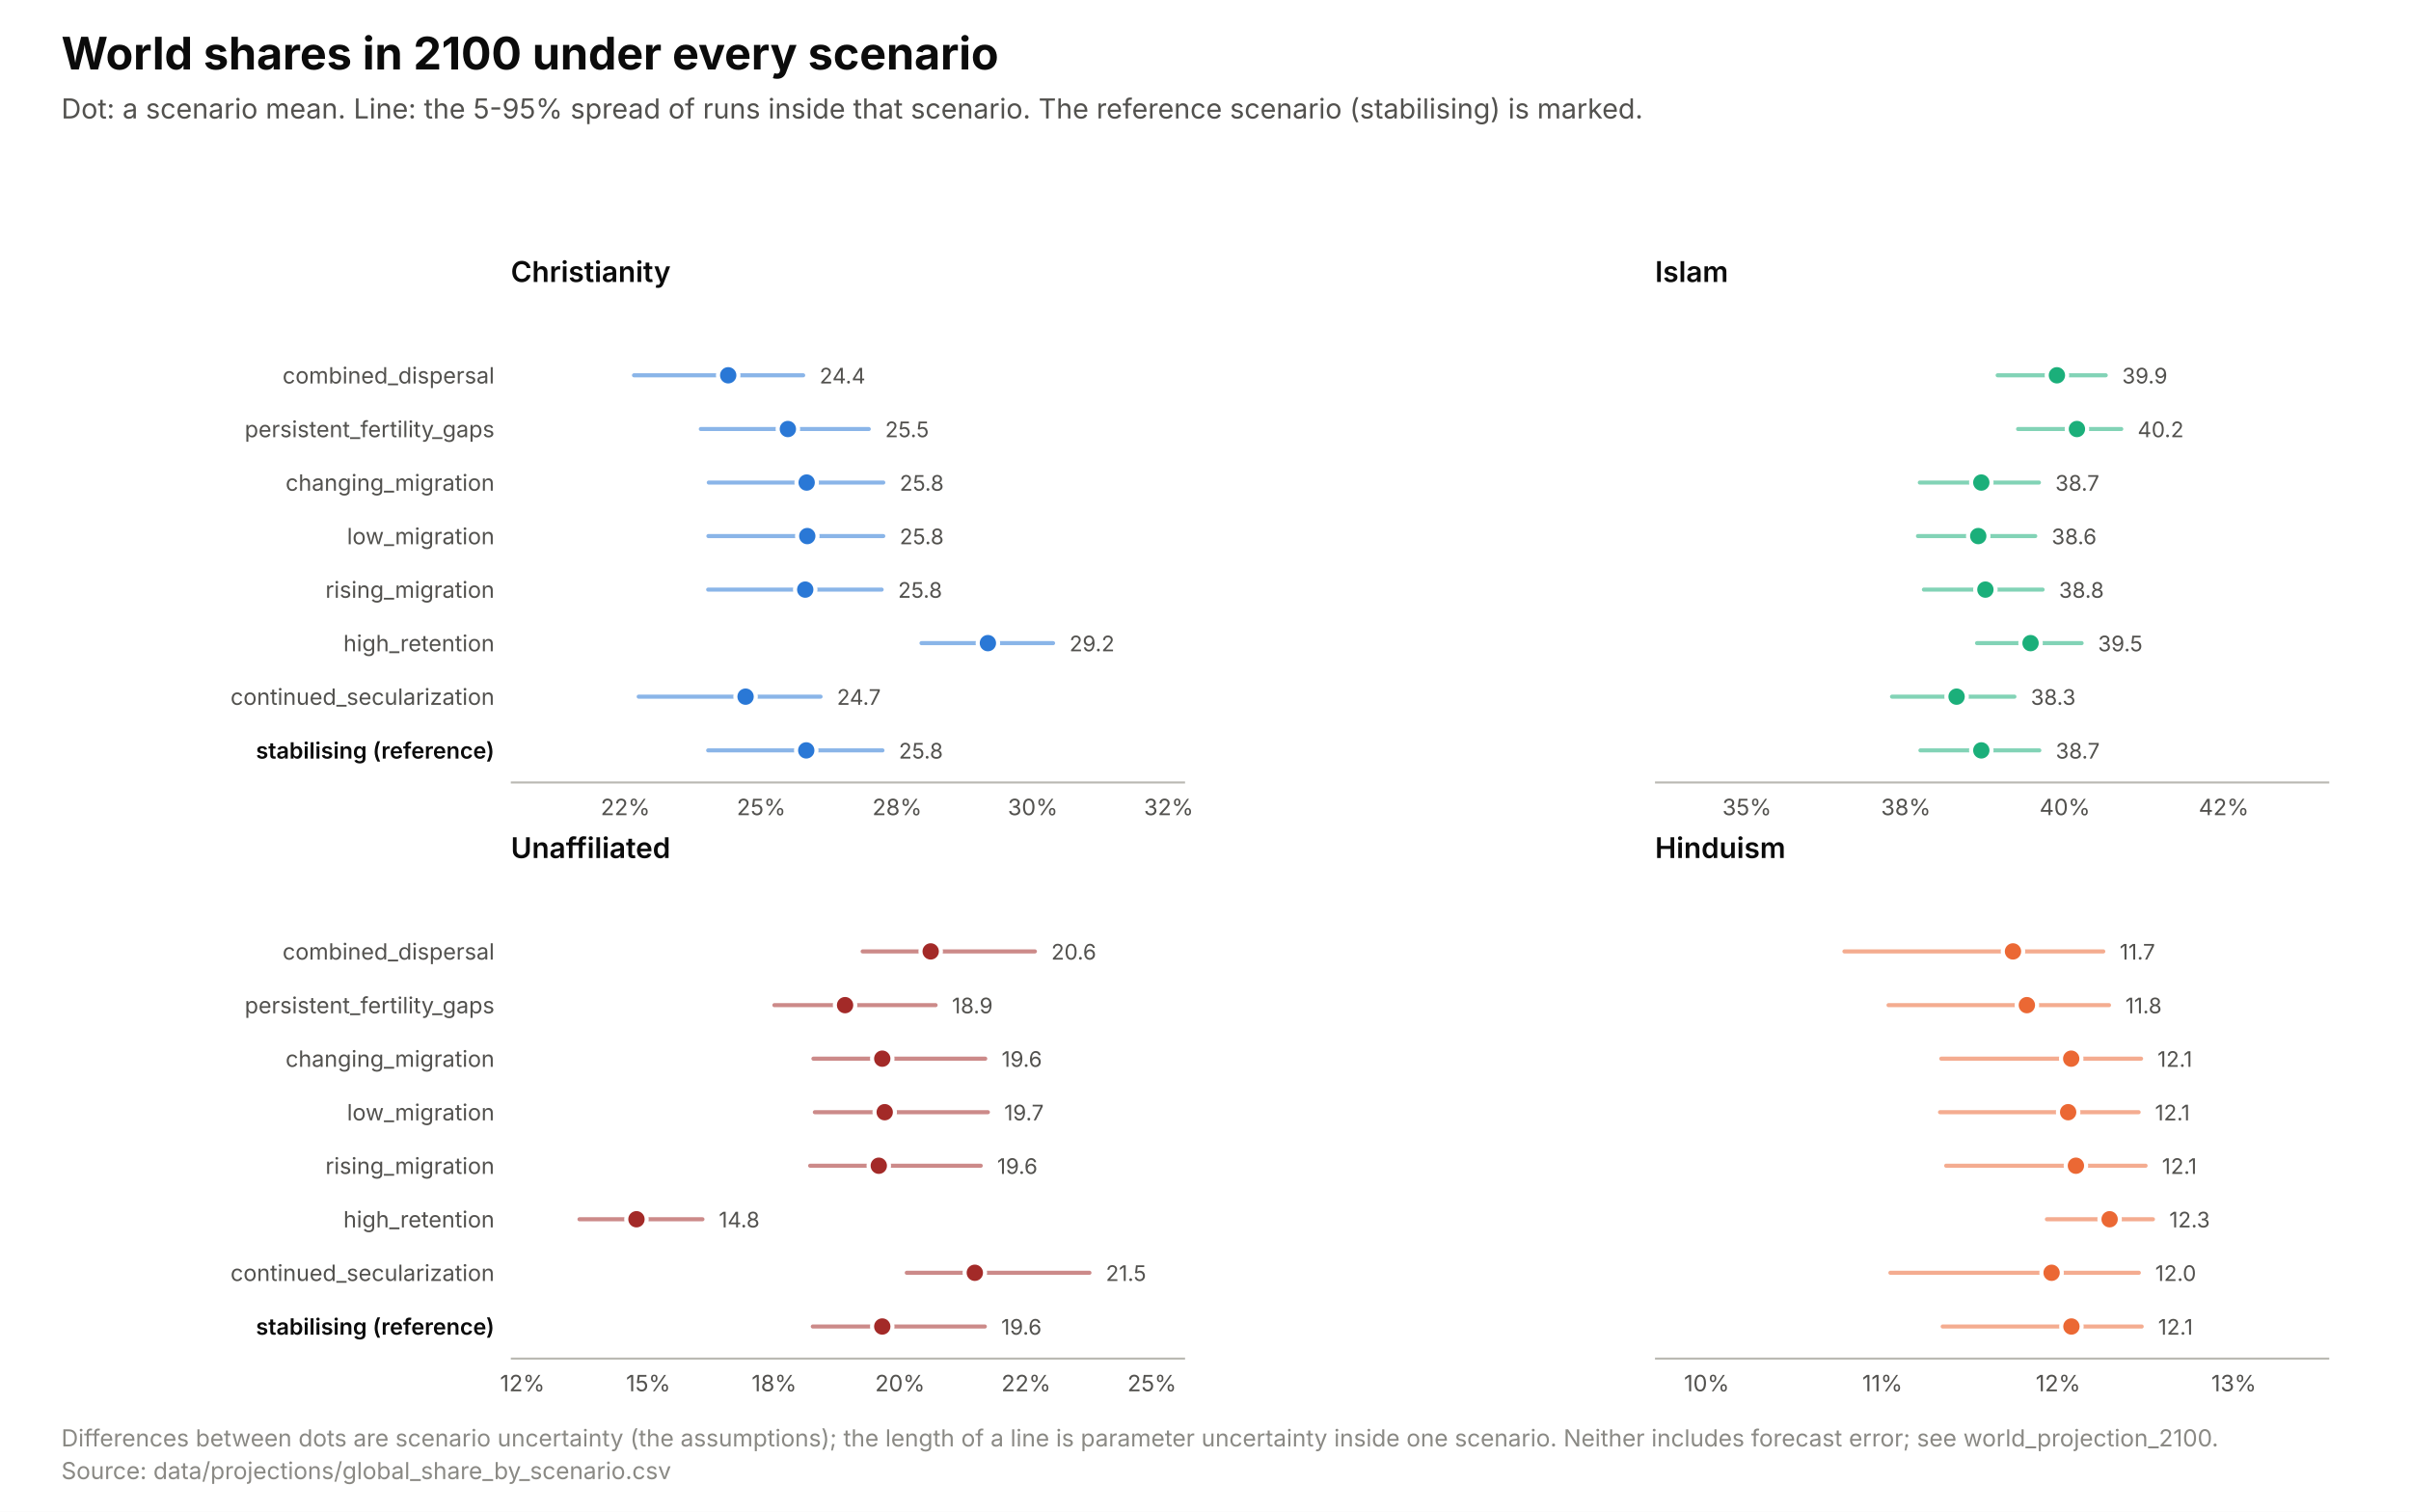
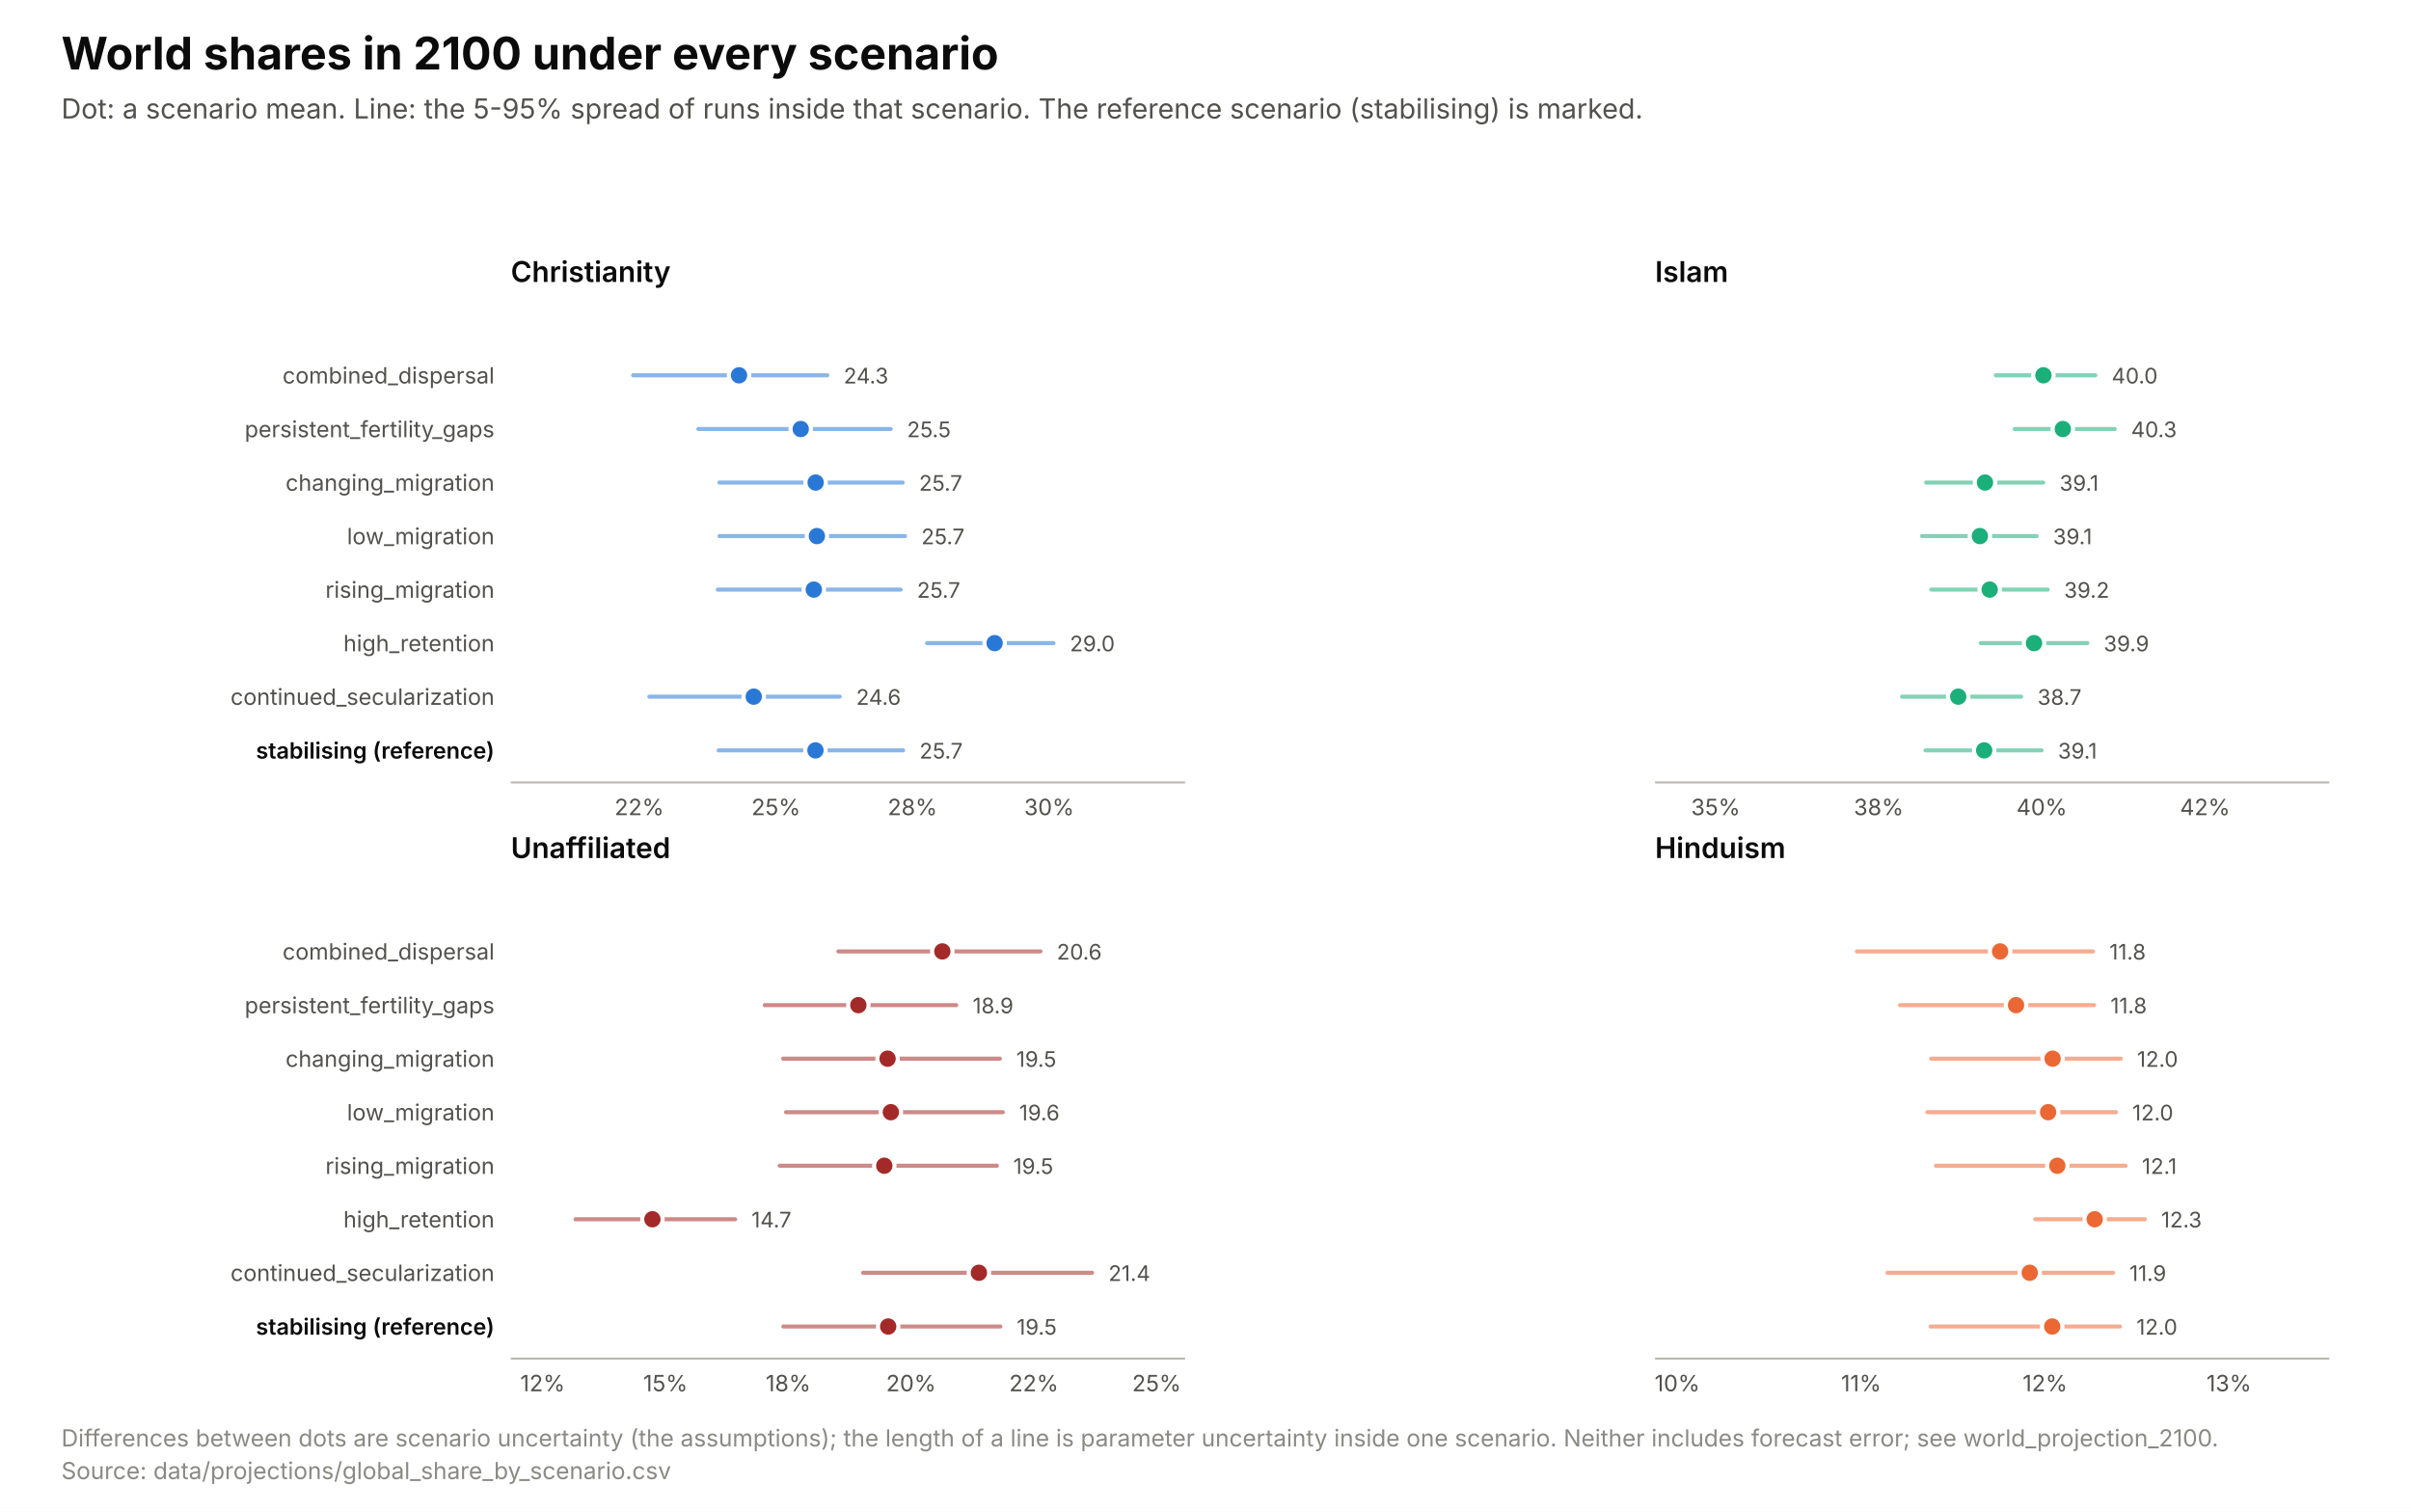
<svg xmlns="http://www.w3.org/2000/svg" viewBox="0 0 1180 740" role="img" font-family="system-ui,-apple-system,Segoe UI,sans-serif">
  <rect width="100%" height="100%" fill="#ffffff" />
  <text x="30" y="34" font-size="22" font-weight="700" fill="#0b0b0b">World shares in 2100 under every scenario</text>
  <text x="30" y="58" font-size="13.5" fill="#52514e">Dot: a scenario mean. Line: the 5-95% spread of runs inside that scenario. The reference scenario (stabilising) is marked.</text>
  <text x="250.0" y="138.0" font-size="14" fill="#0b0b0b" text-anchor="start" font-weight="600">Christianity</text>
-   <text x="306.1" y="399.0" font-size="11" fill="#52514e" text-anchor="middle">22%</text>
-   <text x="372.6" y="399.0" font-size="11" fill="#52514e" text-anchor="middle">25%</text>
-   <text x="439.1" y="399.0" font-size="11" fill="#52514e" text-anchor="middle">28%</text>
-   <text x="505.5" y="399.0" font-size="11" fill="#52514e" text-anchor="middle">30%</text>
-   <text x="572.0" y="399.0" font-size="11" fill="#52514e" text-anchor="middle">32%</text>
+   <text x="312.9" y="399.0" font-size="11" fill="#52514e" text-anchor="middle">22%</text>
+   <text x="379.8" y="399.0" font-size="11" fill="#52514e" text-anchor="middle">25%</text>
+   <text x="446.6" y="399.0" font-size="11" fill="#52514e" text-anchor="middle">28%</text>
+   <text x="513.5" y="399.0" font-size="11" fill="#52514e" text-anchor="middle">30%</text>
  <line x1="250.0" y1="383.0" x2="580.0" y2="383.0" stroke="#b9b8b2" stroke-width="1" />
-   <line x1="346.6" y1="367.3" x2="431.9" y2="367.3" stroke="#2a78d6" stroke-width="2.0" stroke-linecap="round" opacity="0.55" />
-   <g>
-     <circle cx="394.6" cy="367.3" r="5" fill="#2a78d6" stroke="#ffffff" stroke-width="2" />
-     <circle cx="394.6" cy="367.3" r="12" fill="transparent" />
+   <line x1="351.7" y1="367.3" x2="442.0" y2="367.3" stroke="#2a78d6" stroke-width="2.0" stroke-linecap="round" opacity="0.55" />
+   <g>
+     <circle cx="399.1" cy="367.3" r="5" fill="#2a78d6" stroke="#ffffff" stroke-width="2" />
+     <circle cx="399.1" cy="367.3" r="12" fill="transparent" />
  </g>
  <text x="242.0" y="371.3" font-size="11" fill="#0b0b0b" text-anchor="end" font-weight="600">stabilising (reference)</text>
-   <text x="439.9" y="371.3" font-size="10.5" fill="#52514e" text-anchor="start">25.8</text>
-   <line x1="312.6" y1="341.0" x2="401.6" y2="341.0" stroke="#2a78d6" stroke-width="2.0" stroke-linecap="round" opacity="0.55" />
-   <g>
-     <circle cx="364.9" cy="341.0" r="5" fill="#2a78d6" stroke="#ffffff" stroke-width="2" />
-     <circle cx="364.9" cy="341.0" r="12" fill="transparent" />
+   <text x="450.0" y="371.3" font-size="10.5" fill="#52514e" text-anchor="start">25.7</text>
+   <line x1="317.8" y1="341.0" x2="411.0" y2="341.0" stroke="#2a78d6" stroke-width="2.0" stroke-linecap="round" opacity="0.55" />
+   <g>
+     <circle cx="368.9" cy="341.0" r="5" fill="#2a78d6" stroke="#ffffff" stroke-width="2" />
+     <circle cx="368.9" cy="341.0" r="12" fill="transparent" />
  </g>
  <text x="242.0" y="345.0" font-size="11" fill="#52514e" text-anchor="end">continued_secularization</text>
-   <text x="409.6" y="345.0" font-size="10.5" fill="#52514e" text-anchor="start">24.7</text>
-   <line x1="451.0" y1="314.8" x2="515.4" y2="314.8" stroke="#2a78d6" stroke-width="2.0" stroke-linecap="round" opacity="0.55" />
-   <g>
-     <circle cx="483.5" cy="314.8" r="5" fill="#2a78d6" stroke="#ffffff" stroke-width="2" />
-     <circle cx="483.5" cy="314.8" r="12" fill="transparent" />
+   <text x="419.0" y="345.0" font-size="10.5" fill="#52514e" text-anchor="start">24.6</text>
+   <line x1="453.7" y1="314.8" x2="515.6" y2="314.8" stroke="#2a78d6" stroke-width="2.0" stroke-linecap="round" opacity="0.55" />
+   <g>
+     <circle cx="486.8" cy="314.8" r="5" fill="#2a78d6" stroke="#ffffff" stroke-width="2" />
+     <circle cx="486.8" cy="314.8" r="12" fill="transparent" />
  </g>
  <text x="242.0" y="318.8" font-size="11" fill="#52514e" text-anchor="end">high_retention</text>
-   <text x="523.4" y="318.8" font-size="10.5" fill="#52514e" text-anchor="start">29.2</text>
-   <line x1="346.6" y1="288.6" x2="431.5" y2="288.6" stroke="#2a78d6" stroke-width="2.0" stroke-linecap="round" opacity="0.55" />
-   <g>
-     <circle cx="394.1" cy="288.6" r="5" fill="#2a78d6" stroke="#ffffff" stroke-width="2" />
-     <circle cx="394.1" cy="288.6" r="12" fill="transparent" />
+   <text x="523.6" y="318.8" font-size="10.5" fill="#52514e" text-anchor="start">29.0</text>
+   <line x1="351.3" y1="288.6" x2="440.8" y2="288.6" stroke="#2a78d6" stroke-width="2.0" stroke-linecap="round" opacity="0.55" />
+   <g>
+     <circle cx="398.3" cy="288.6" r="5" fill="#2a78d6" stroke="#ffffff" stroke-width="2" />
+     <circle cx="398.3" cy="288.6" r="12" fill="transparent" />
  </g>
  <text x="242.0" y="292.6" font-size="11" fill="#52514e" text-anchor="end">rising_migration</text>
-   <text x="439.5" y="292.6" font-size="10.5" fill="#52514e" text-anchor="start">25.8</text>
-   <line x1="346.7" y1="262.4" x2="432.3" y2="262.4" stroke="#2a78d6" stroke-width="2.0" stroke-linecap="round" opacity="0.55" />
-   <g>
-     <circle cx="395.1" cy="262.4" r="5" fill="#2a78d6" stroke="#ffffff" stroke-width="2" />
-     <circle cx="395.1" cy="262.4" r="12" fill="transparent" />
+   <text x="448.8" y="292.6" font-size="10.5" fill="#52514e" text-anchor="start">25.7</text>
+   <line x1="352.1" y1="262.4" x2="442.9" y2="262.4" stroke="#2a78d6" stroke-width="2.0" stroke-linecap="round" opacity="0.55" />
+   <g>
+     <circle cx="399.8" cy="262.4" r="5" fill="#2a78d6" stroke="#ffffff" stroke-width="2" />
+     <circle cx="399.8" cy="262.4" r="12" fill="transparent" />
  </g>
  <text x="242.0" y="266.4" font-size="11" fill="#52514e" text-anchor="end">low_migration</text>
-   <text x="440.3" y="266.4" font-size="10.5" fill="#52514e" text-anchor="start">25.8</text>
-   <line x1="346.9" y1="236.2" x2="432.3" y2="236.2" stroke="#2a78d6" stroke-width="2.0" stroke-linecap="round" opacity="0.55" />
-   <g>
-     <circle cx="394.8" cy="236.2" r="5" fill="#2a78d6" stroke="#ffffff" stroke-width="2" />
-     <circle cx="394.8" cy="236.2" r="12" fill="transparent" />
+   <text x="450.9" y="266.4" font-size="10.5" fill="#52514e" text-anchor="start">25.7</text>
+   <line x1="352.1" y1="236.2" x2="441.8" y2="236.2" stroke="#2a78d6" stroke-width="2.0" stroke-linecap="round" opacity="0.55" />
+   <g>
+     <circle cx="399.2" cy="236.2" r="5" fill="#2a78d6" stroke="#ffffff" stroke-width="2" />
+     <circle cx="399.2" cy="236.2" r="12" fill="transparent" />
  </g>
  <text x="242.0" y="240.2" font-size="11" fill="#52514e" text-anchor="end">changing_migration</text>
-   <text x="440.3" y="240.2" font-size="10.5" fill="#52514e" text-anchor="start">25.8</text>
-   <line x1="343.0" y1="210.0" x2="425.2" y2="210.0" stroke="#2a78d6" stroke-width="2.0" stroke-linecap="round" opacity="0.55" />
-   <g>
-     <circle cx="385.6" cy="210.0" r="5" fill="#2a78d6" stroke="#ffffff" stroke-width="2" />
-     <circle cx="385.6" cy="210.0" r="12" fill="transparent" />
+   <text x="449.8" y="240.2" font-size="10.5" fill="#52514e" text-anchor="start">25.7</text>
+   <line x1="341.8" y1="210.0" x2="435.9" y2="210.0" stroke="#2a78d6" stroke-width="2.0" stroke-linecap="round" opacity="0.55" />
+   <g>
+     <circle cx="391.9" cy="210.0" r="5" fill="#2a78d6" stroke="#ffffff" stroke-width="2" />
+     <circle cx="391.9" cy="210.0" r="12" fill="transparent" />
  </g>
  <text x="242.0" y="214.0" font-size="11" fill="#52514e" text-anchor="end">persistent_fertility_gaps</text>
-   <text x="433.2" y="214.0" font-size="10.5" fill="#52514e" text-anchor="start">25.5</text>
-   <line x1="310.3" y1="183.7" x2="393.1" y2="183.7" stroke="#2a78d6" stroke-width="2.0" stroke-linecap="round" opacity="0.55" />
-   <g>
-     <circle cx="356.4" cy="183.7" r="5" fill="#2a78d6" stroke="#ffffff" stroke-width="2" />
-     <circle cx="356.4" cy="183.7" r="12" fill="transparent" />
+   <text x="443.9" y="214.0" font-size="10.5" fill="#52514e" text-anchor="start">25.5</text>
+   <line x1="309.9" y1="183.7" x2="404.9" y2="183.7" stroke="#2a78d6" stroke-width="2.0" stroke-linecap="round" opacity="0.55" />
+   <g>
+     <circle cx="361.7" cy="183.7" r="5" fill="#2a78d6" stroke="#ffffff" stroke-width="2" />
+     <circle cx="361.7" cy="183.7" r="12" fill="transparent" />
  </g>
  <text x="242.0" y="187.7" font-size="11" fill="#52514e" text-anchor="end">combined_dispersal</text>
-   <text x="401.1" y="187.7" font-size="10.5" fill="#52514e" text-anchor="start">24.4</text>
+   <text x="412.9" y="187.7" font-size="10.5" fill="#52514e" text-anchor="start">24.3</text>
  <text x="810.0" y="138.0" font-size="14" fill="#0b0b0b" text-anchor="start" font-weight="600">Islam</text>
-   <text x="855.0" y="399.0" font-size="11" fill="#52514e" text-anchor="middle">35%</text>
-   <text x="932.8" y="399.0" font-size="11" fill="#52514e" text-anchor="middle">38%</text>
-   <text x="1010.6" y="399.0" font-size="11" fill="#52514e" text-anchor="middle">40%</text>
-   <text x="1088.4" y="399.0" font-size="11" fill="#52514e" text-anchor="middle">42%</text>
+   <text x="839.7" y="399.0" font-size="11" fill="#52514e" text-anchor="middle">35%</text>
+   <text x="919.5" y="399.0" font-size="11" fill="#52514e" text-anchor="middle">38%</text>
+   <text x="999.3" y="399.0" font-size="11" fill="#52514e" text-anchor="middle">40%</text>
+   <text x="1079.2" y="399.0" font-size="11" fill="#52514e" text-anchor="middle">42%</text>
  <line x1="810.0" y1="383.0" x2="1140.0" y2="383.0" stroke="#b9b8b2" stroke-width="1" />
-   <line x1="939.9" y1="367.3" x2="998.1" y2="367.3" stroke="#1baf7a" stroke-width="2.0" stroke-linecap="round" opacity="0.55" />
-   <g>
-     <circle cx="969.7" cy="367.3" r="5" fill="#1baf7a" stroke="#ffffff" stroke-width="2" />
-     <circle cx="969.7" cy="367.3" r="12" fill="transparent" />
-   </g>
-   <text x="1006.1" y="371.3" font-size="10.5" fill="#52514e" text-anchor="start">38.7</text>
-   <line x1="926.0" y1="341.0" x2="985.9" y2="341.0" stroke="#1baf7a" stroke-width="2.0" stroke-linecap="round" opacity="0.55" />
-   <g>
-     <circle cx="957.6" cy="341.0" r="5" fill="#1baf7a" stroke="#ffffff" stroke-width="2" />
-     <circle cx="957.6" cy="341.0" r="12" fill="transparent" />
-   </g>
-   <text x="993.9" y="345.0" font-size="10.5" fill="#52514e" text-anchor="start">38.3</text>
-   <line x1="967.6" y1="314.8" x2="1018.8" y2="314.8" stroke="#1baf7a" stroke-width="2.0" stroke-linecap="round" opacity="0.55" />
-   <g>
-     <circle cx="993.8" cy="314.8" r="5" fill="#1baf7a" stroke="#ffffff" stroke-width="2" />
-     <circle cx="993.8" cy="314.8" r="12" fill="transparent" />
-   </g>
-   <text x="1026.8" y="318.8" font-size="10.5" fill="#52514e" text-anchor="start">39.5</text>
-   <line x1="941.6" y1="288.6" x2="999.7" y2="288.6" stroke="#1baf7a" stroke-width="2.0" stroke-linecap="round" opacity="0.55" />
-   <g>
-     <circle cx="971.7" cy="288.6" r="5" fill="#1baf7a" stroke="#ffffff" stroke-width="2" />
-     <circle cx="971.7" cy="288.6" r="12" fill="transparent" />
-   </g>
-   <text x="1007.7" y="292.6" font-size="10.5" fill="#52514e" text-anchor="start">38.8</text>
-   <line x1="938.7" y1="262.4" x2="996.1" y2="262.4" stroke="#1baf7a" stroke-width="2.0" stroke-linecap="round" opacity="0.55" />
-   <g>
-     <circle cx="968.2" cy="262.4" r="5" fill="#1baf7a" stroke="#ffffff" stroke-width="2" />
-     <circle cx="968.2" cy="262.4" r="12" fill="transparent" />
-   </g>
-   <text x="1004.1" y="266.4" font-size="10.5" fill="#52514e" text-anchor="start">38.6</text>
-   <line x1="939.6" y1="236.2" x2="997.9" y2="236.2" stroke="#1baf7a" stroke-width="2.0" stroke-linecap="round" opacity="0.55" />
-   <g>
-     <circle cx="969.7" cy="236.2" r="5" fill="#1baf7a" stroke="#ffffff" stroke-width="2" />
-     <circle cx="969.7" cy="236.2" r="12" fill="transparent" />
-   </g>
-   <text x="1005.9" y="240.2" font-size="10.5" fill="#52514e" text-anchor="start">38.7</text>
-   <line x1="987.7" y1="210.0" x2="1038.2" y2="210.0" stroke="#1baf7a" stroke-width="2.0" stroke-linecap="round" opacity="0.55" />
-   <g>
-     <circle cx="1016.5" cy="210.0" r="5" fill="#1baf7a" stroke="#ffffff" stroke-width="2" />
-     <circle cx="1016.5" cy="210.0" r="12" fill="transparent" />
-   </g>
-   <text x="1046.2" y="214.0" font-size="10.5" fill="#52514e" text-anchor="start">40.2</text>
-   <line x1="977.7" y1="183.7" x2="1030.6" y2="183.7" stroke="#1baf7a" stroke-width="2.0" stroke-linecap="round" opacity="0.55" />
-   <g>
-     <circle cx="1006.7" cy="183.7" r="5" fill="#1baf7a" stroke="#ffffff" stroke-width="2" />
-     <circle cx="1006.7" cy="183.7" r="12" fill="transparent" />
-   </g>
-   <text x="1038.6" y="187.7" font-size="10.5" fill="#52514e" text-anchor="start">39.9</text>
+   <line x1="942.4" y1="367.3" x2="999.2" y2="367.3" stroke="#1baf7a" stroke-width="2.0" stroke-linecap="round" opacity="0.55" />
+   <g>
+     <circle cx="971.1" cy="367.3" r="5" fill="#1baf7a" stroke="#ffffff" stroke-width="2" />
+     <circle cx="971.1" cy="367.3" r="12" fill="transparent" />
+   </g>
+   <text x="1007.2" y="371.3" font-size="10.5" fill="#52514e" text-anchor="start">39.1</text>
+   <line x1="930.9" y1="341.0" x2="989.2" y2="341.0" stroke="#1baf7a" stroke-width="2.0" stroke-linecap="round" opacity="0.55" />
+   <g>
+     <circle cx="958.4" cy="341.0" r="5" fill="#1baf7a" stroke="#ffffff" stroke-width="2" />
+     <circle cx="958.4" cy="341.0" r="12" fill="transparent" />
+   </g>
+   <text x="997.2" y="345.0" font-size="10.5" fill="#52514e" text-anchor="start">38.7</text>
+   <line x1="969.4" y1="314.8" x2="1021.6" y2="314.8" stroke="#1baf7a" stroke-width="2.0" stroke-linecap="round" opacity="0.55" />
+   <g>
+     <circle cx="995.5" cy="314.8" r="5" fill="#1baf7a" stroke="#ffffff" stroke-width="2" />
+     <circle cx="995.5" cy="314.8" r="12" fill="transparent" />
+   </g>
+   <text x="1029.6" y="318.8" font-size="10.5" fill="#52514e" text-anchor="start">39.9</text>
+   <line x1="945.2" y1="288.6" x2="1002.2" y2="288.6" stroke="#1baf7a" stroke-width="2.0" stroke-linecap="round" opacity="0.55" />
+   <g>
+     <circle cx="973.8" cy="288.6" r="5" fill="#1baf7a" stroke="#ffffff" stroke-width="2" />
+     <circle cx="973.8" cy="288.6" r="12" fill="transparent" />
+   </g>
+   <text x="1010.2" y="292.6" font-size="10.5" fill="#52514e" text-anchor="start">39.2</text>
+   <line x1="940.7" y1="262.4" x2="996.8" y2="262.4" stroke="#1baf7a" stroke-width="2.0" stroke-linecap="round" opacity="0.55" />
+   <g>
+     <circle cx="969.0" cy="262.4" r="5" fill="#1baf7a" stroke="#ffffff" stroke-width="2" />
+     <circle cx="969.0" cy="262.4" r="12" fill="transparent" />
+   </g>
+   <text x="1004.8" y="266.4" font-size="10.5" fill="#52514e" text-anchor="start">39.1</text>
+   <line x1="942.7" y1="236.2" x2="1000.0" y2="236.2" stroke="#1baf7a" stroke-width="2.0" stroke-linecap="round" opacity="0.55" />
+   <g>
+     <circle cx="971.5" cy="236.2" r="5" fill="#1baf7a" stroke="#ffffff" stroke-width="2" />
+     <circle cx="971.5" cy="236.2" r="12" fill="transparent" />
+   </g>
+   <text x="1008.0" y="240.2" font-size="10.5" fill="#52514e" text-anchor="start">39.1</text>
+   <line x1="986.0" y1="210.0" x2="1035.0" y2="210.0" stroke="#1baf7a" stroke-width="2.0" stroke-linecap="round" opacity="0.55" />
+   <g>
+     <circle cx="1009.6" cy="210.0" r="5" fill="#1baf7a" stroke="#ffffff" stroke-width="2" />
+     <circle cx="1009.6" cy="210.0" r="12" fill="transparent" />
+   </g>
+   <text x="1043.0" y="214.0" font-size="10.5" fill="#52514e" text-anchor="start">40.3</text>
+   <line x1="976.8" y1="183.7" x2="1025.5" y2="183.7" stroke="#1baf7a" stroke-width="2.0" stroke-linecap="round" opacity="0.55" />
+   <g>
+     <circle cx="1000.1" cy="183.7" r="5" fill="#1baf7a" stroke="#ffffff" stroke-width="2" />
+     <circle cx="1000.1" cy="183.7" r="12" fill="transparent" />
+   </g>
+   <text x="1033.5" y="187.7" font-size="10.5" fill="#52514e" text-anchor="start">40.0</text>
  <text x="250.0" y="420.0" font-size="14" fill="#0b0b0b" text-anchor="start" font-weight="600">Unaffiliated</text>
-   <text x="255.7" y="681.0" font-size="11" fill="#52514e" text-anchor="middle">12%</text>
-   <text x="317.3" y="681.0" font-size="11" fill="#52514e" text-anchor="middle">15%</text>
-   <text x="378.9" y="681.0" font-size="11" fill="#52514e" text-anchor="middle">18%</text>
-   <text x="440.5" y="681.0" font-size="11" fill="#52514e" text-anchor="middle">20%</text>
-   <text x="502.2" y="681.0" font-size="11" fill="#52514e" text-anchor="middle">22%</text>
-   <text x="563.8" y="681.0" font-size="11" fill="#52514e" text-anchor="middle">25%</text>
+   <text x="265.6" y="681.0" font-size="11" fill="#52514e" text-anchor="middle">12%</text>
+   <text x="325.7" y="681.0" font-size="11" fill="#52514e" text-anchor="middle">15%</text>
+   <text x="385.8" y="681.0" font-size="11" fill="#52514e" text-anchor="middle">18%</text>
+   <text x="445.9" y="681.0" font-size="11" fill="#52514e" text-anchor="middle">20%</text>
+   <text x="506.0" y="681.0" font-size="11" fill="#52514e" text-anchor="middle">22%</text>
+   <text x="566.1" y="681.0" font-size="11" fill="#52514e" text-anchor="middle">25%</text>
  <line x1="250.0" y1="665.0" x2="580.0" y2="665.0" stroke="#b9b8b2" stroke-width="1" />
-   <line x1="397.8" y1="649.3" x2="482.0" y2="649.3" stroke="#a32a28" stroke-width="2.0" stroke-linecap="round" opacity="0.55" />
-   <g>
-     <circle cx="431.8" cy="649.3" r="5" fill="#a32a28" stroke="#ffffff" stroke-width="2" />
-     <circle cx="431.8" cy="649.3" r="12" fill="transparent" />
+   <line x1="383.4" y1="649.3" x2="489.6" y2="649.3" stroke="#a32a28" stroke-width="2.0" stroke-linecap="round" opacity="0.55" />
+   <g>
+     <circle cx="434.7" cy="649.3" r="5" fill="#a32a28" stroke="#ffffff" stroke-width="2" />
+     <circle cx="434.7" cy="649.3" r="12" fill="transparent" />
  </g>
  <text x="242.0" y="653.3" font-size="11" fill="#0b0b0b" text-anchor="end" font-weight="600">stabilising (reference)</text>
-   <text x="490.0" y="653.3" font-size="10.5" fill="#52514e" text-anchor="start">19.6</text>
-   <line x1="443.8" y1="623.0" x2="533.2" y2="623.0" stroke="#a32a28" stroke-width="2.0" stroke-linecap="round" opacity="0.55" />
-   <g>
-     <circle cx="477.1" cy="623.0" r="5" fill="#a32a28" stroke="#ffffff" stroke-width="2" />
-     <circle cx="477.1" cy="623.0" r="12" fill="transparent" />
+   <text x="497.6" y="653.3" font-size="10.5" fill="#52514e" text-anchor="start">19.5</text>
+   <line x1="422.4" y1="623.0" x2="534.5" y2="623.0" stroke="#a32a28" stroke-width="2.0" stroke-linecap="round" opacity="0.55" />
+   <g>
+     <circle cx="479.1" cy="623.0" r="5" fill="#a32a28" stroke="#ffffff" stroke-width="2" />
+     <circle cx="479.1" cy="623.0" r="12" fill="transparent" />
  </g>
  <text x="242.0" y="627.0" font-size="11" fill="#52514e" text-anchor="end">continued_secularization</text>
-   <text x="541.2" y="627.0" font-size="10.5" fill="#52514e" text-anchor="start">21.5</text>
-   <line x1="283.6" y1="596.8" x2="343.8" y2="596.8" stroke="#a32a28" stroke-width="2.0" stroke-linecap="round" opacity="0.55" />
-   <g>
-     <circle cx="311.5" cy="596.8" r="5" fill="#a32a28" stroke="#ffffff" stroke-width="2" />
-     <circle cx="311.5" cy="596.8" r="12" fill="transparent" />
+   <text x="542.5" y="627.0" font-size="10.5" fill="#52514e" text-anchor="start">21.4</text>
+   <line x1="281.7" y1="596.8" x2="359.8" y2="596.8" stroke="#a32a28" stroke-width="2.0" stroke-linecap="round" opacity="0.55" />
+   <g>
+     <circle cx="319.3" cy="596.8" r="5" fill="#a32a28" stroke="#ffffff" stroke-width="2" />
+     <circle cx="319.3" cy="596.8" r="12" fill="transparent" />
  </g>
  <text x="242.0" y="600.8" font-size="11" fill="#52514e" text-anchor="end">high_retention</text>
-   <text x="351.8" y="600.8" font-size="10.5" fill="#52514e" text-anchor="start">14.8</text>
-   <line x1="396.5" y1="570.6" x2="480.0" y2="570.6" stroke="#a32a28" stroke-width="2.0" stroke-linecap="round" opacity="0.55" />
-   <g>
-     <circle cx="430.1" cy="570.6" r="5" fill="#a32a28" stroke="#ffffff" stroke-width="2" />
-     <circle cx="430.1" cy="570.6" r="12" fill="transparent" />
+   <text x="367.8" y="600.8" font-size="10.5" fill="#52514e" text-anchor="start">14.7</text>
+   <line x1="381.6" y1="570.6" x2="487.9" y2="570.6" stroke="#a32a28" stroke-width="2.0" stroke-linecap="round" opacity="0.55" />
+   <g>
+     <circle cx="432.8" cy="570.6" r="5" fill="#a32a28" stroke="#ffffff" stroke-width="2" />
+     <circle cx="432.8" cy="570.6" r="12" fill="transparent" />
  </g>
  <text x="242.0" y="574.6" font-size="11" fill="#52514e" text-anchor="end">rising_migration</text>
-   <text x="488.0" y="574.6" font-size="10.5" fill="#52514e" text-anchor="start">19.6</text>
-   <line x1="398.8" y1="544.4" x2="483.5" y2="544.4" stroke="#a32a28" stroke-width="2.0" stroke-linecap="round" opacity="0.55" />
-   <g>
-     <circle cx="433.0" cy="544.4" r="5" fill="#a32a28" stroke="#ffffff" stroke-width="2" />
-     <circle cx="433.0" cy="544.4" r="12" fill="transparent" />
+   <text x="495.9" y="574.6" font-size="10.5" fill="#52514e" text-anchor="start">19.5</text>
+   <line x1="384.7" y1="544.4" x2="490.8" y2="544.4" stroke="#a32a28" stroke-width="2.0" stroke-linecap="round" opacity="0.55" />
+   <g>
+     <circle cx="436.0" cy="544.4" r="5" fill="#a32a28" stroke="#ffffff" stroke-width="2" />
+     <circle cx="436.0" cy="544.4" r="12" fill="transparent" />
  </g>
  <text x="242.0" y="548.4" font-size="11" fill="#52514e" text-anchor="end">low_migration</text>
-   <text x="491.5" y="548.4" font-size="10.5" fill="#52514e" text-anchor="start">19.7</text>
-   <line x1="398.1" y1="518.2" x2="482.2" y2="518.2" stroke="#a32a28" stroke-width="2.0" stroke-linecap="round" opacity="0.55" />
-   <g>
-     <circle cx="431.8" cy="518.2" r="5" fill="#a32a28" stroke="#ffffff" stroke-width="2" />
-     <circle cx="431.8" cy="518.2" r="12" fill="transparent" />
+   <text x="498.8" y="548.4" font-size="10.5" fill="#52514e" text-anchor="start">19.6</text>
+   <line x1="383.3" y1="518.2" x2="489.4" y2="518.2" stroke="#a32a28" stroke-width="2.0" stroke-linecap="round" opacity="0.55" />
+   <g>
+     <circle cx="434.4" cy="518.2" r="5" fill="#a32a28" stroke="#ffffff" stroke-width="2" />
+     <circle cx="434.4" cy="518.2" r="12" fill="transparent" />
  </g>
  <text x="242.0" y="522.2" font-size="11" fill="#52514e" text-anchor="end">changing_migration</text>
-   <text x="490.2" y="522.2" font-size="10.5" fill="#52514e" text-anchor="start">19.6</text>
-   <line x1="379.0" y1="492.0" x2="457.9" y2="492.0" stroke="#a32a28" stroke-width="2.0" stroke-linecap="round" opacity="0.55" />
-   <g>
-     <circle cx="413.6" cy="492.0" r="5" fill="#a32a28" stroke="#ffffff" stroke-width="2" />
-     <circle cx="413.6" cy="492.0" r="12" fill="transparent" />
+   <text x="497.4" y="522.2" font-size="10.5" fill="#52514e" text-anchor="start">19.5</text>
+   <line x1="374.3" y1="492.0" x2="468.0" y2="492.0" stroke="#a32a28" stroke-width="2.0" stroke-linecap="round" opacity="0.55" />
+   <g>
+     <circle cx="420.1" cy="492.0" r="5" fill="#a32a28" stroke="#ffffff" stroke-width="2" />
+     <circle cx="420.1" cy="492.0" r="12" fill="transparent" />
  </g>
  <text x="242.0" y="496.0" font-size="11" fill="#52514e" text-anchor="end">persistent_fertility_gaps</text>
-   <text x="465.9" y="496.0" font-size="10.5" fill="#52514e" text-anchor="start">18.9</text>
-   <line x1="422.2" y1="465.7" x2="506.5" y2="465.7" stroke="#a32a28" stroke-width="2.0" stroke-linecap="round" opacity="0.55" />
-   <g>
-     <circle cx="455.5" cy="465.7" r="5" fill="#a32a28" stroke="#ffffff" stroke-width="2" />
-     <circle cx="455.5" cy="465.7" r="12" fill="transparent" />
+   <text x="476.0" y="496.0" font-size="10.5" fill="#52514e" text-anchor="start">18.9</text>
+   <line x1="410.3" y1="465.7" x2="509.2" y2="465.7" stroke="#a32a28" stroke-width="2.0" stroke-linecap="round" opacity="0.55" />
+   <g>
+     <circle cx="461.2" cy="465.7" r="5" fill="#a32a28" stroke="#ffffff" stroke-width="2" />
+     <circle cx="461.2" cy="465.7" r="12" fill="transparent" />
  </g>
  <text x="242.0" y="469.7" font-size="11" fill="#52514e" text-anchor="end">combined_dispersal</text>
-   <text x="514.5" y="469.7" font-size="10.5" fill="#52514e" text-anchor="start">20.6</text>
+   <text x="517.2" y="469.7" font-size="10.5" fill="#52514e" text-anchor="start">20.6</text>
  <text x="810.0" y="420.0" font-size="14" fill="#0b0b0b" text-anchor="start" font-weight="600">Hinduism</text>
-   <text x="835.3" y="681.0" font-size="11" fill="#52514e" text-anchor="middle">10%</text>
-   <text x="921.3" y="681.0" font-size="11" fill="#52514e" text-anchor="middle">11%</text>
-   <text x="1007.3" y="681.0" font-size="11" fill="#52514e" text-anchor="middle">12%</text>
-   <text x="1093.3" y="681.0" font-size="11" fill="#52514e" text-anchor="middle">13%</text>
+   <text x="820.9" y="681.0" font-size="11" fill="#52514e" text-anchor="middle">10%</text>
+   <text x="910.9" y="681.0" font-size="11" fill="#52514e" text-anchor="middle">11%</text>
+   <text x="1000.9" y="681.0" font-size="11" fill="#52514e" text-anchor="middle">12%</text>
+   <text x="1090.9" y="681.0" font-size="11" fill="#52514e" text-anchor="middle">13%</text>
  <line x1="810.0" y1="665.0" x2="1140.0" y2="665.0" stroke="#b9b8b2" stroke-width="1" />
-   <line x1="950.8" y1="649.3" x2="1048.2" y2="649.3" stroke="#eb6834" stroke-width="2.0" stroke-linecap="round" opacity="0.55" />
-   <g>
-     <circle cx="1013.8" cy="649.3" r="5" fill="#eb6834" stroke="#ffffff" stroke-width="2" />
-     <circle cx="1013.8" cy="649.3" r="12" fill="transparent" />
-   </g>
-   <text x="1056.2" y="653.3" font-size="10.5" fill="#52514e" text-anchor="start">12.1</text>
-   <line x1="925.2" y1="623.0" x2="1046.8" y2="623.0" stroke="#eb6834" stroke-width="2.0" stroke-linecap="round" opacity="0.55" />
-   <g>
-     <circle cx="1004.1" cy="623.0" r="5" fill="#eb6834" stroke="#ffffff" stroke-width="2" />
-     <circle cx="1004.1" cy="623.0" r="12" fill="transparent" />
-   </g>
-   <text x="1054.8" y="627.0" font-size="10.5" fill="#52514e" text-anchor="start">12.0</text>
-   <line x1="1001.8" y1="596.8" x2="1053.7" y2="596.8" stroke="#eb6834" stroke-width="2.0" stroke-linecap="round" opacity="0.55" />
-   <g>
-     <circle cx="1032.5" cy="596.8" r="5" fill="#eb6834" stroke="#ffffff" stroke-width="2" />
-     <circle cx="1032.5" cy="596.8" r="12" fill="transparent" />
-   </g>
-   <text x="1061.7" y="600.8" font-size="10.5" fill="#52514e" text-anchor="start">12.3</text>
-   <line x1="952.5" y1="570.6" x2="1050.1" y2="570.6" stroke="#eb6834" stroke-width="2.0" stroke-linecap="round" opacity="0.55" />
-   <g>
-     <circle cx="1016.0" cy="570.6" r="5" fill="#eb6834" stroke="#ffffff" stroke-width="2" />
-     <circle cx="1016.0" cy="570.6" r="12" fill="transparent" />
-   </g>
-   <text x="1058.1" y="574.6" font-size="10.5" fill="#52514e" text-anchor="start">12.1</text>
-   <line x1="949.5" y1="544.4" x2="1046.7" y2="544.4" stroke="#eb6834" stroke-width="2.0" stroke-linecap="round" opacity="0.55" />
-   <g>
-     <circle cx="1012.2" cy="544.4" r="5" fill="#eb6834" stroke="#ffffff" stroke-width="2" />
-     <circle cx="1012.2" cy="544.4" r="12" fill="transparent" />
-   </g>
-   <text x="1054.7" y="548.4" font-size="10.5" fill="#52514e" text-anchor="start">12.1</text>
-   <line x1="950.1" y1="518.2" x2="1047.9" y2="518.2" stroke="#eb6834" stroke-width="2.0" stroke-linecap="round" opacity="0.55" />
-   <g>
-     <circle cx="1013.7" cy="518.2" r="5" fill="#eb6834" stroke="#ffffff" stroke-width="2" />
-     <circle cx="1013.7" cy="518.2" r="12" fill="transparent" />
-   </g>
-   <text x="1055.9" y="522.2" font-size="10.5" fill="#52514e" text-anchor="start">12.1</text>
-   <line x1="924.3" y1="492.0" x2="1032.2" y2="492.0" stroke="#eb6834" stroke-width="2.0" stroke-linecap="round" opacity="0.55" />
-   <g>
-     <circle cx="992.0" cy="492.0" r="5" fill="#eb6834" stroke="#ffffff" stroke-width="2" />
-     <circle cx="992.0" cy="492.0" r="12" fill="transparent" />
-   </g>
-   <text x="1040.2" y="496.0" font-size="10.5" fill="#52514e" text-anchor="start">11.8</text>
-   <line x1="902.7" y1="465.7" x2="1029.4" y2="465.7" stroke="#eb6834" stroke-width="2.0" stroke-linecap="round" opacity="0.55" />
-   <g>
-     <circle cx="985.2" cy="465.7" r="5" fill="#eb6834" stroke="#ffffff" stroke-width="2" />
-     <circle cx="985.2" cy="465.7" r="12" fill="transparent" />
-   </g>
-   <text x="1037.4" y="469.7" font-size="10.5" fill="#52514e" text-anchor="start">11.7</text>
+   <line x1="944.9" y1="649.3" x2="1037.6" y2="649.3" stroke="#eb6834" stroke-width="2.0" stroke-linecap="round" opacity="0.55" />
+   <g>
+     <circle cx="1004.4" cy="649.3" r="5" fill="#eb6834" stroke="#ffffff" stroke-width="2" />
+     <circle cx="1004.4" cy="649.3" r="12" fill="transparent" />
+   </g>
+   <text x="1045.6" y="653.3" font-size="10.5" fill="#52514e" text-anchor="start">12.0</text>
+   <line x1="923.8" y1="623.0" x2="1034.2" y2="623.0" stroke="#eb6834" stroke-width="2.0" stroke-linecap="round" opacity="0.55" />
+   <g>
+     <circle cx="993.4" cy="623.0" r="5" fill="#eb6834" stroke="#ffffff" stroke-width="2" />
+     <circle cx="993.4" cy="623.0" r="12" fill="transparent" />
+   </g>
+   <text x="1042.2" y="627.0" font-size="10.5" fill="#52514e" text-anchor="start">11.9</text>
+   <line x1="996.1" y1="596.8" x2="1049.7" y2="596.8" stroke="#eb6834" stroke-width="2.0" stroke-linecap="round" opacity="0.55" />
+   <g>
+     <circle cx="1025.2" cy="596.8" r="5" fill="#eb6834" stroke="#ffffff" stroke-width="2" />
+     <circle cx="1025.2" cy="596.8" r="12" fill="transparent" />
+   </g>
+   <text x="1057.7" y="600.8" font-size="10.5" fill="#52514e" text-anchor="start">12.3</text>
+   <line x1="947.5" y1="570.6" x2="1040.3" y2="570.6" stroke="#eb6834" stroke-width="2.0" stroke-linecap="round" opacity="0.55" />
+   <g>
+     <circle cx="1006.9" cy="570.6" r="5" fill="#eb6834" stroke="#ffffff" stroke-width="2" />
+     <circle cx="1006.9" cy="570.6" r="12" fill="transparent" />
+   </g>
+   <text x="1048.3" y="574.6" font-size="10.5" fill="#52514e" text-anchor="start">12.1</text>
+   <line x1="943.3" y1="544.4" x2="1035.6" y2="544.4" stroke="#eb6834" stroke-width="2.0" stroke-linecap="round" opacity="0.55" />
+   <g>
+     <circle cx="1002.4" cy="544.4" r="5" fill="#eb6834" stroke="#ffffff" stroke-width="2" />
+     <circle cx="1002.4" cy="544.4" r="12" fill="transparent" />
+   </g>
+   <text x="1043.6" y="548.4" font-size="10.5" fill="#52514e" text-anchor="start">12.0</text>
+   <line x1="945.2" y1="518.2" x2="1037.9" y2="518.2" stroke="#eb6834" stroke-width="2.0" stroke-linecap="round" opacity="0.55" />
+   <g>
+     <circle cx="1004.6" cy="518.2" r="5" fill="#eb6834" stroke="#ffffff" stroke-width="2" />
+     <circle cx="1004.6" cy="518.2" r="12" fill="transparent" />
+   </g>
+   <text x="1045.9" y="522.2" font-size="10.5" fill="#52514e" text-anchor="start">12.0</text>
+   <line x1="929.9" y1="492.0" x2="1024.9" y2="492.0" stroke="#eb6834" stroke-width="2.0" stroke-linecap="round" opacity="0.55" />
+   <g>
+     <circle cx="986.7" cy="492.0" r="5" fill="#eb6834" stroke="#ffffff" stroke-width="2" />
+     <circle cx="986.7" cy="492.0" r="12" fill="transparent" />
+   </g>
+   <text x="1032.9" y="496.0" font-size="10.5" fill="#52514e" text-anchor="start">11.8</text>
+   <line x1="908.8" y1="465.7" x2="1024.4" y2="465.7" stroke="#eb6834" stroke-width="2.0" stroke-linecap="round" opacity="0.55" />
+   <g>
+     <circle cx="978.9" cy="465.7" r="5" fill="#eb6834" stroke="#ffffff" stroke-width="2" />
+     <circle cx="978.9" cy="465.7" r="12" fill="transparent" />
+   </g>
+   <text x="1032.4" y="469.7" font-size="10.5" fill="#52514e" text-anchor="start">11.8</text>
  <text x="30.0" y="708.0" font-size="11.5" fill="#8a8984" text-anchor="start">Differences between dots are scenario uncertainty (the assumptions); the length of a line is parameter uncertainty inside one scenario. Neither includes forecast error; see world_projection_2100.</text>
  <text x="30.0" y="724.0" font-size="11.5" fill="#8a8984" text-anchor="start">Source: data/projections/global_share_by_scenario.csv</text>
</svg>
